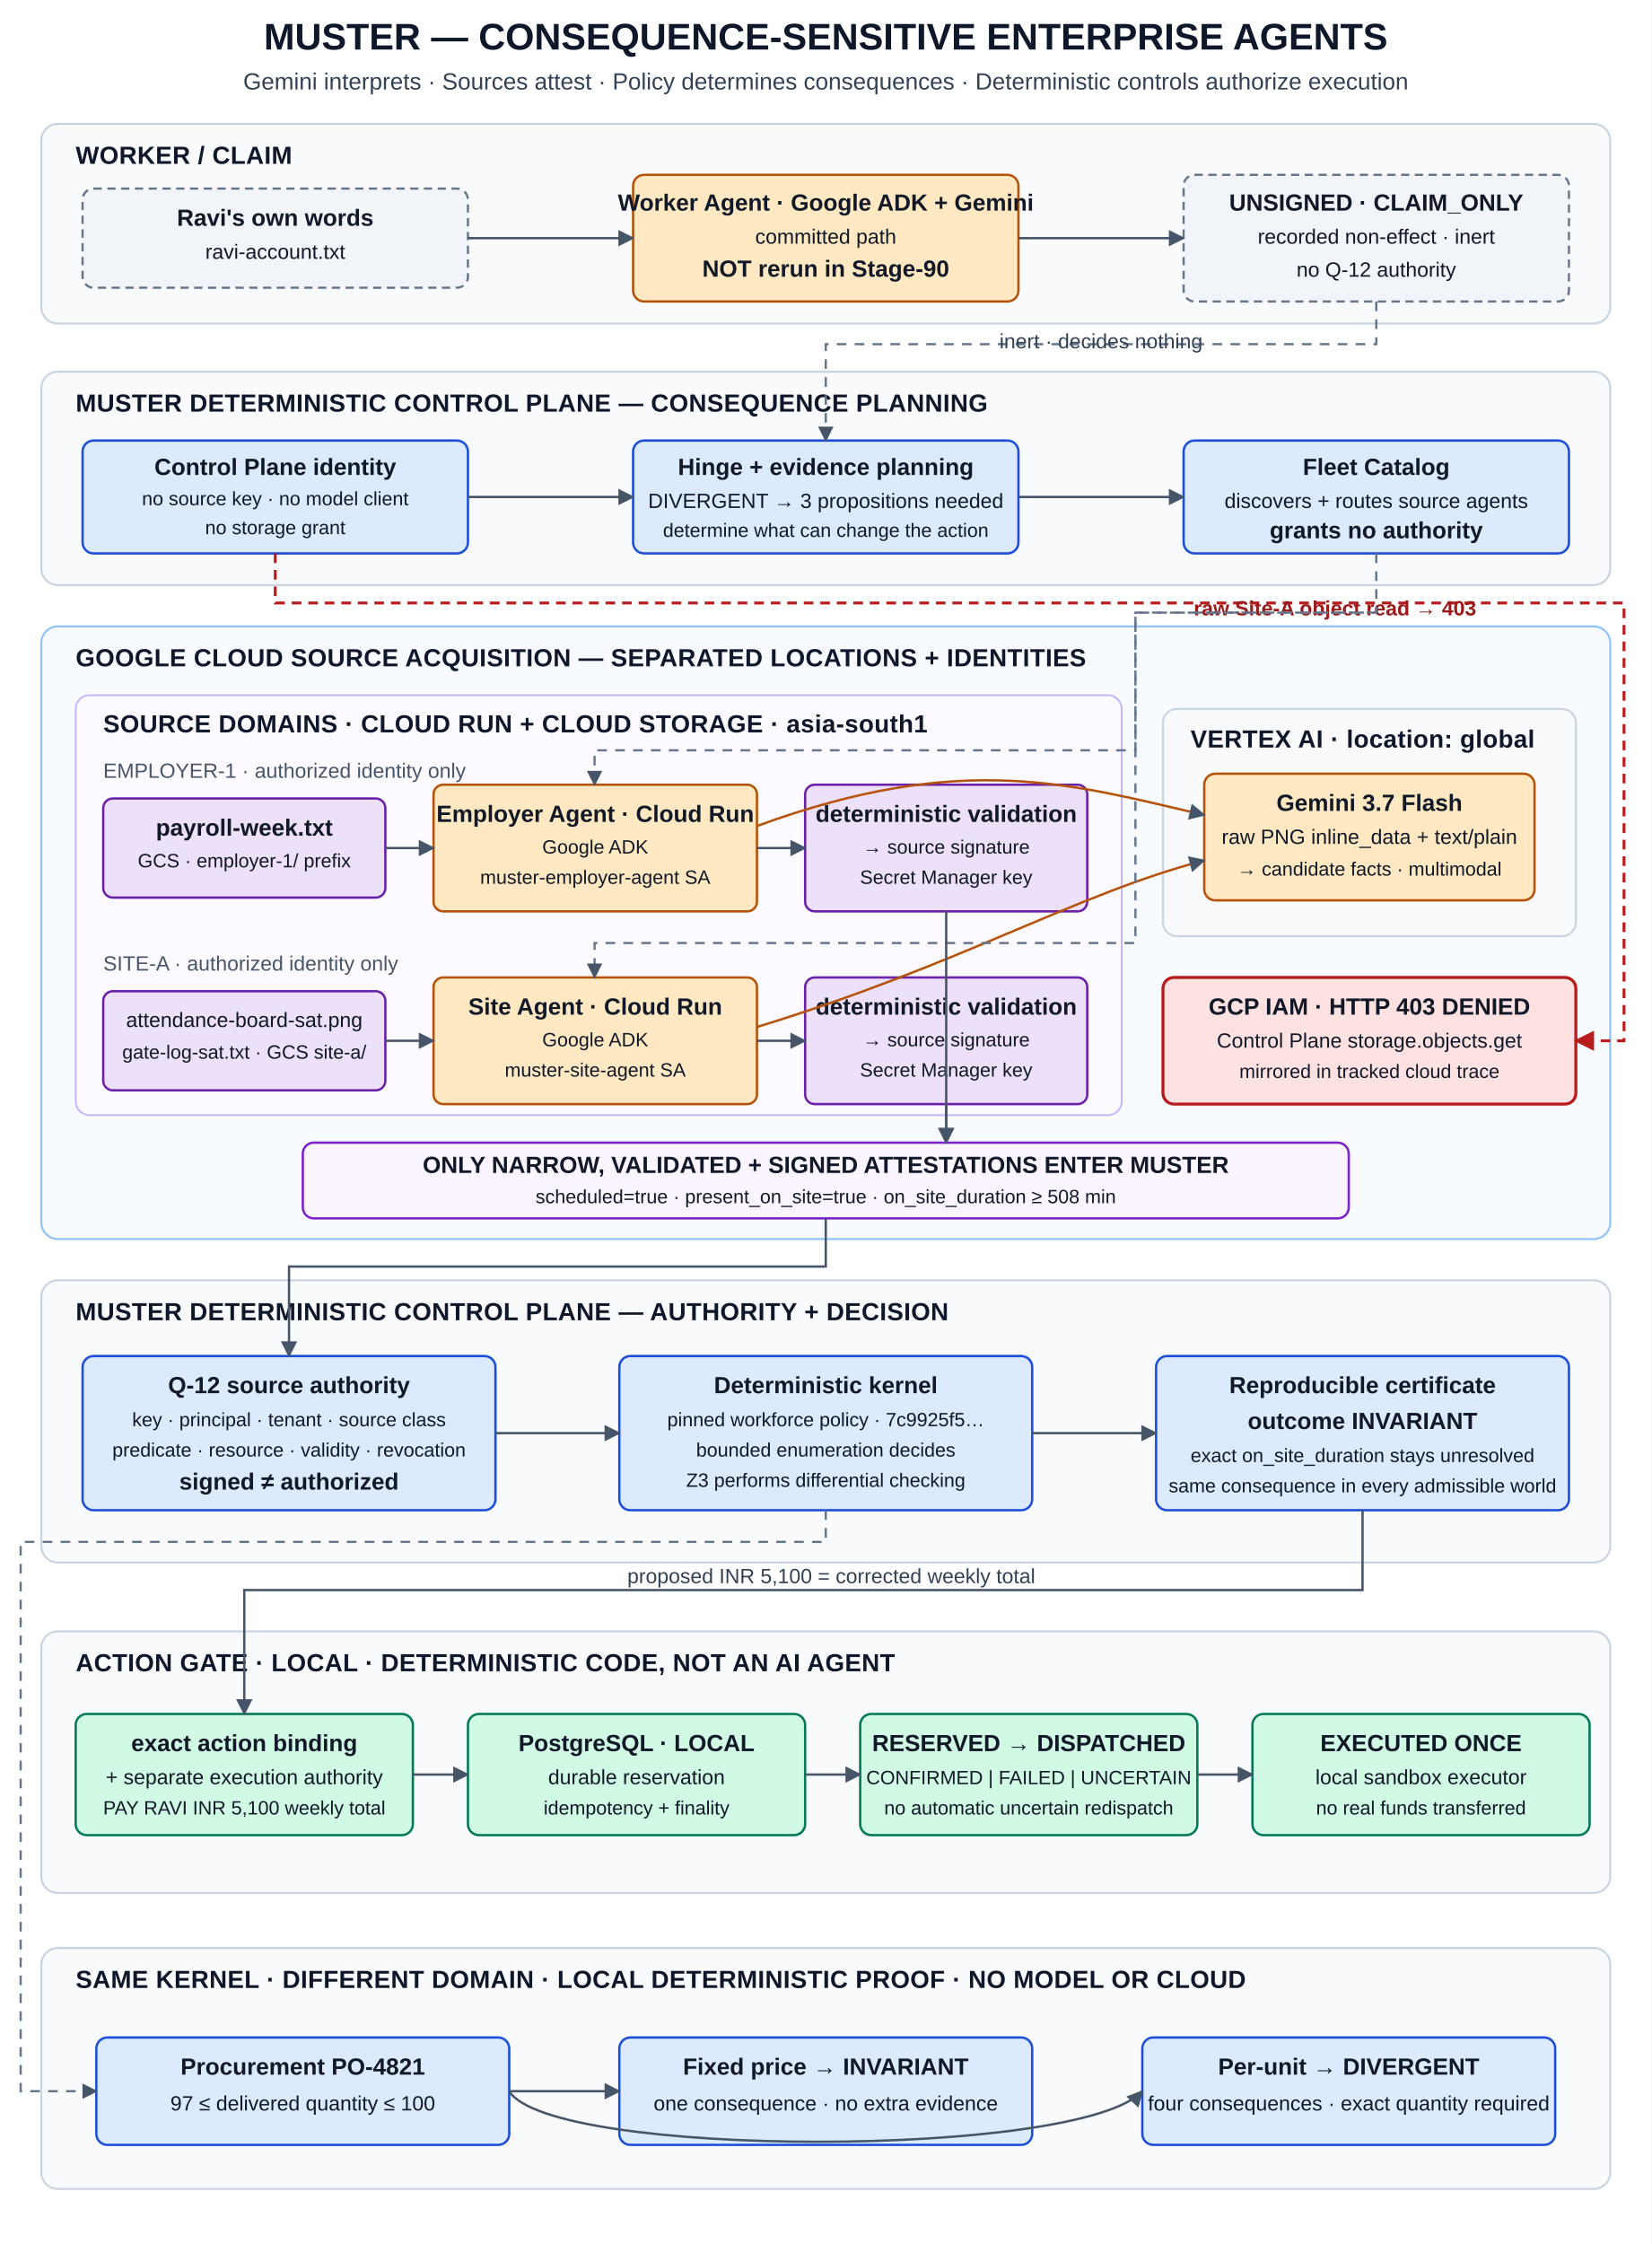
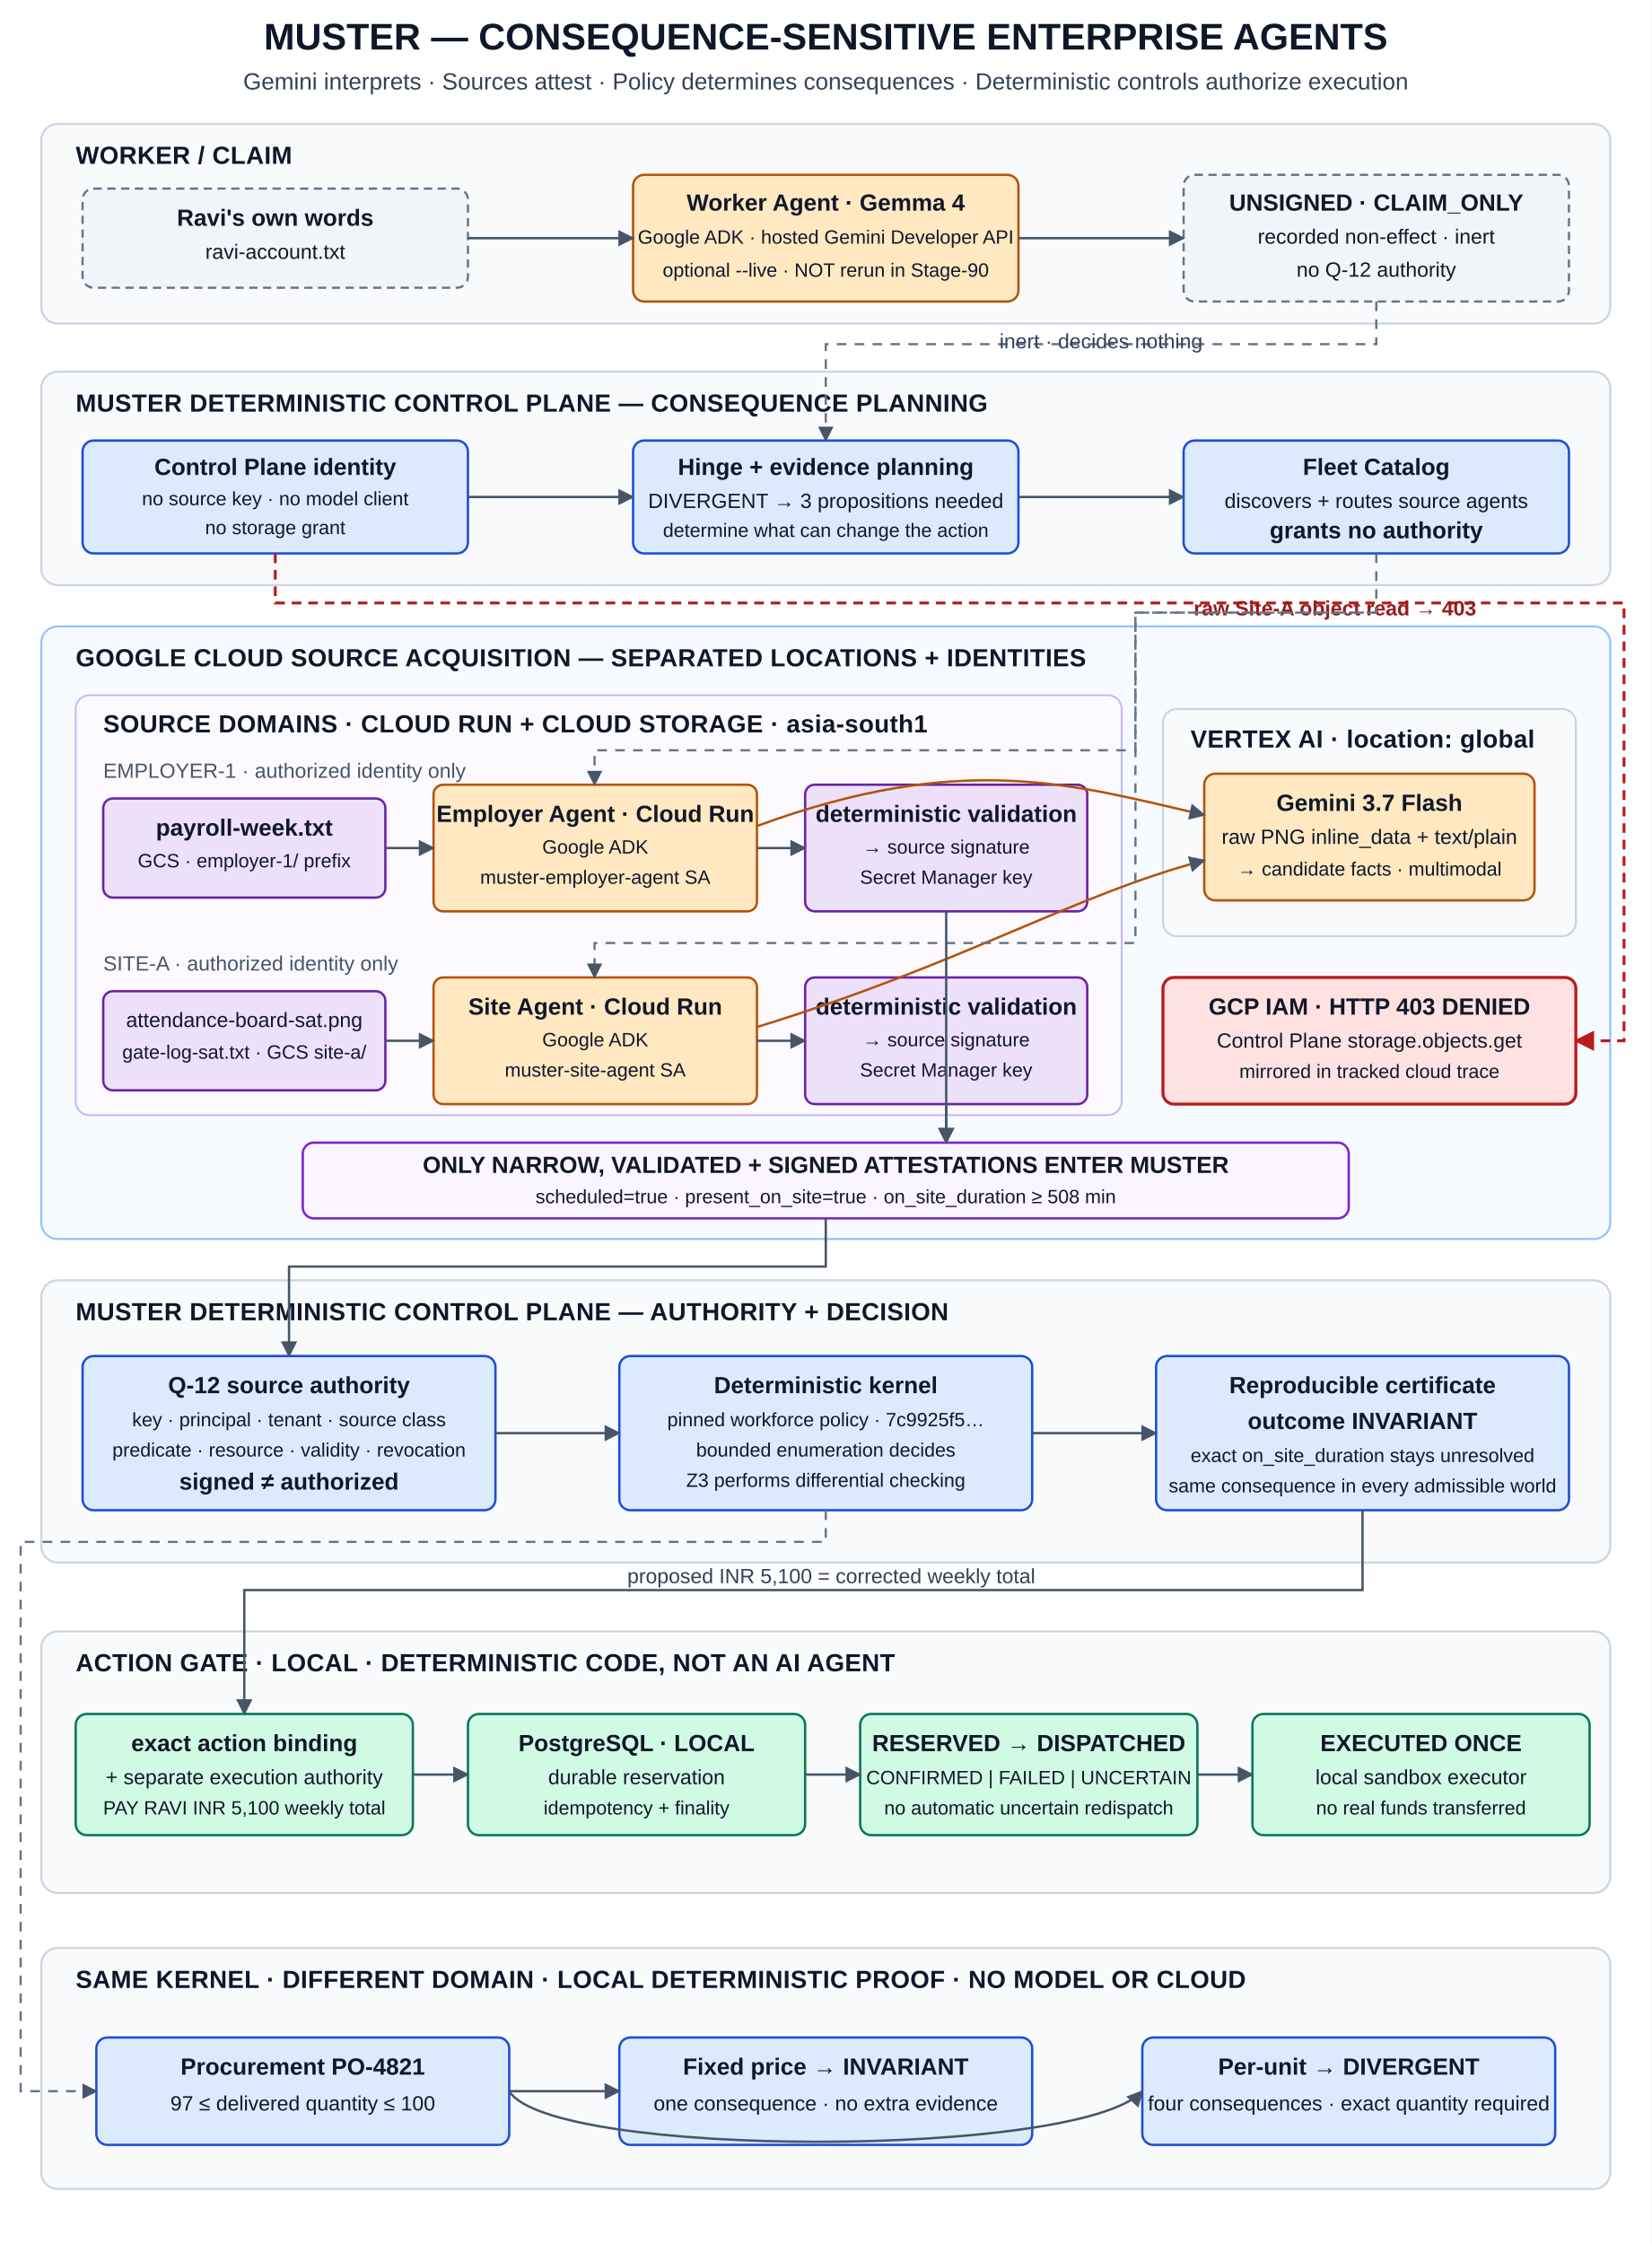
<svg xmlns="http://www.w3.org/2000/svg" viewBox="0 0 1200 1630" role="img" aria-labelledby="title description">
  <defs>
    <marker id="arrow" viewBox="0 0 10 10" refX="9" refY="5" markerWidth="7" markerHeight="7" orient="auto-start-reverse">
      <path d="M 0 0 L 10 5 L 0 10 z" fill="#475569" />
    </marker>
    <marker id="arrow-red" viewBox="0 0 10 10" refX="9" refY="5" markerWidth="7" markerHeight="7" orient="auto-start-reverse">
      <path d="M 0 0 L 10 5 L 0 10 z" fill="#B91C1C" />
    </marker>
    <style>
      .canvas { fill: #FFFFFF; }
      .panel { fill: #F8FAFC; stroke: #CBD5E1; stroke-width: 1.5; }
      .panel-cloud { fill: #F7FAFF; stroke: #93C5FD; stroke-width: 1.5; }
      .panel-source { fill: #FCFAFF; stroke: #C4B5FD; stroke-width: 1.3; }
      .node-ai { fill: #FFE8C2; stroke: #B45309; stroke-width: 1.7; }
      .node-source { fill: #EDE0FB; stroke: #6B21A8; stroke-width: 1.7; }
      .node-control { fill: #DCEAFE; stroke: #1D4ED8; stroke-width: 1.7; }
      .node-deny { fill: #FEE2E2; stroke: #B91C1C; stroke-width: 2.2; }
      .node-exec { fill: #D1FAE5; stroke: #047857; stroke-width: 1.7; }
      .node-inert { fill: #F1F5F9; stroke: #64748B; stroke-width: 1.6; stroke-dasharray: 6 4; }
      .attestation { fill: #FAF5FF; stroke: #7E22CE; stroke-width: 1.7; }
      .connector { fill: none; stroke: #475569; stroke-width: 1.7; marker-end: url(#arrow); }
      .connector-dashed { fill: none; stroke: #64748B; stroke-width: 1.6; stroke-dasharray: 7 6; marker-end: url(#arrow); }
      .connector-ai { fill: none; stroke: #B45309; stroke-width: 1.7; marker-end: url(#arrow); }
      .connector-deny { fill: none; stroke: #B91C1C; stroke-width: 2.1; stroke-dasharray: 7 5; marker-end: url(#arrow-red); }
      .title { font: 600 27px Arial, Helvetica, sans-serif; fill: #0F172A; }
      .subtitle { font: 400 17px Arial, Helvetica, sans-serif; fill: #334155; }
      .panel-title { font: 600 18px Arial, Helvetica, sans-serif; fill: #0F172A; letter-spacing: .25px; }
      .panel-note { font: 400 15px Arial, Helvetica, sans-serif; fill: #475569; }
      .node-title { font: 600 17px Arial, Helvetica, sans-serif; fill: #111827; }
      .node-text { font: 400 15px Arial, Helvetica, sans-serif; fill: #111827; }
      .node-small { font: 400 14px Arial, Helvetica, sans-serif; fill: #111827; }
      .edge-label { font: 500 15px Arial, Helvetica, sans-serif; fill: #334155; }
      .edge-label-red { font: 600 15px Arial, Helvetica, sans-serif; fill: #991B1B; }
    </style>
  </defs>
  <rect class="canvas" width="1200" height="1630" />
  <text class="title" x="600" y="36" text-anchor="middle">MUSTER — CONSEQUENCE-SENSITIVE ENTERPRISE AGENTS</text>
  <text class="subtitle" x="600" y="65" text-anchor="middle">Gemini interprets · Sources attest · Policy determines consequences · Deterministic controls authorize execution</text>
  <rect class="panel" x="30" y="90" width="1140" height="145" rx="12" />
  <text class="panel-title" x="55" y="119">WORKER / CLAIM</text>
  <rect class="node-inert" x="60" y="137" width="280" height="72" rx="8" />
  <text class="node-title" x="200" y="164" text-anchor="middle">Ravi's own words</text>
  <text class="node-text" x="200" y="188" text-anchor="middle">ravi-account.txt</text>
  <rect class="node-ai" x="460" y="127" width="280" height="92" rx="8" />
-   <text class="node-title" x="600" y="153" text-anchor="middle">Worker Agent · Google ADK + Gemini</text>
-   <text class="node-text" x="600" y="177" text-anchor="middle">committed path</text>
-   <text class="node-title" x="600" y="201" text-anchor="middle">NOT rerun in Stage-90</text>
+   <text class="node-title" x="600" y="153" text-anchor="middle">Worker Agent · Gemma 4</text>
+   <text class="node-small" x="600" y="177" text-anchor="middle">Google ADK · hosted Gemini Developer API</text>
+   <text class="node-small" x="600" y="201" text-anchor="middle">optional --live · NOT rerun in Stage-90</text>
  <rect class="node-inert" x="860" y="127" width="280" height="92" rx="8" />
  <text class="node-title" x="1000" y="153" text-anchor="middle">UNSIGNED · CLAIM_ONLY</text>
  <text class="node-text" x="1000" y="177" text-anchor="middle">recorded non-effect · inert</text>
  <text class="node-text" x="1000" y="201" text-anchor="middle">no Q-12 authority</text>
  <path class="connector" d="M340 173 H460" />
  <path class="connector" d="M740 173 H860" />
  <rect class="panel" x="30" y="270" width="1140" height="155" rx="12" />
  <text class="panel-title" x="55" y="299">MUSTER DETERMINISTIC CONTROL PLANE — CONSEQUENCE PLANNING</text>
  <rect class="node-control" x="60" y="320" width="280" height="82" rx="8" />
  <text class="node-title" x="200" y="345" text-anchor="middle">Control Plane identity</text>
  <text class="node-small" x="200" y="367" text-anchor="middle">no source key · no model client</text>
  <text class="node-small" x="200" y="388" text-anchor="middle">no storage grant</text>
  <rect class="node-control" x="460" y="320" width="280" height="82" rx="8" />
  <text class="node-title" x="600" y="345" text-anchor="middle">Hinge + evidence planning</text>
  <text class="node-text" x="600" y="369" text-anchor="middle">DIVERGENT → 3 propositions needed</text>
  <text class="node-small" x="600" y="390" text-anchor="middle">determine what can change the action</text>
  <rect class="node-control" x="860" y="320" width="280" height="82" rx="8" />
  <text class="node-title" x="1000" y="345" text-anchor="middle">Fleet Catalog</text>
  <text class="node-text" x="1000" y="369" text-anchor="middle">discovers + routes source agents</text>
  <text class="node-title" x="1000" y="391" text-anchor="middle">grants no authority</text>
  <path class="connector" d="M340 361 H460" />
  <path class="connector" d="M740 361 H860" />
  <path class="connector-dashed" d="M1000 219 V250 H600 V320" />
  <text class="edge-label" x="800" y="253" text-anchor="middle">inert · decides nothing</text>
  <rect class="panel-cloud" x="30" y="455" width="1140" height="445" rx="12" />
  <text class="panel-title" x="55" y="484">GOOGLE CLOUD SOURCE ACQUISITION — SEPARATED LOCATIONS + IDENTITIES</text>
  <rect class="panel-source" x="55" y="505" width="760" height="305" rx="10" />
  <text class="panel-title" x="75" y="532">SOURCE DOMAINS · CLOUD RUN + CLOUD STORAGE · asia-south1</text>
  <text class="panel-note" x="75" y="565">EMPLOYER-1 · authorized identity only</text>
  <rect class="node-source" x="75" y="580" width="205" height="72" rx="7" />
  <text class="node-title" x="177.5" y="607" text-anchor="middle">payroll-week.txt</text>
  <text class="node-small" x="177.5" y="630" text-anchor="middle">GCS · employer-1/ prefix</text>
  <rect class="node-ai" x="315" y="570" width="235" height="92" rx="7" />
  <text class="node-title" x="432.5" y="597" text-anchor="middle">Employer Agent · Cloud Run</text>
  <text class="node-small" x="432.5" y="620" text-anchor="middle">Google ADK</text>
  <text class="node-small" x="432.5" y="642" text-anchor="middle">muster-employer-agent SA</text>
  <rect class="node-source" x="585" y="570" width="205" height="92" rx="7" />
  <text class="node-title" x="687.5" y="597" text-anchor="middle">deterministic validation</text>
  <text class="node-small" x="687.5" y="620" text-anchor="middle">→ source signature</text>
  <text class="node-small" x="687.5" y="642" text-anchor="middle">Secret Manager key</text>
  <path class="connector" d="M280 616 H315" />
  <path class="connector" d="M550 616 H585" />
  <text class="panel-note" x="75" y="705">SITE-A · authorized identity only</text>
  <rect class="node-source" x="75" y="720" width="205" height="72" rx="7" />
  <text class="node-text" x="177.5" y="746" text-anchor="middle">attendance-board-sat.png</text>
  <text class="node-small" x="177.5" y="769" text-anchor="middle">gate-log-sat.txt · GCS site-a/</text>
  <rect class="node-ai" x="315" y="710" width="235" height="92" rx="7" />
  <text class="node-title" x="432.5" y="737" text-anchor="middle">Site Agent · Cloud Run</text>
  <text class="node-small" x="432.5" y="760" text-anchor="middle">Google ADK</text>
  <text class="node-small" x="432.5" y="782" text-anchor="middle">muster-site-agent SA</text>
  <rect class="node-source" x="585" y="710" width="205" height="92" rx="7" />
  <text class="node-title" x="687.5" y="737" text-anchor="middle">deterministic validation</text>
  <text class="node-small" x="687.5" y="760" text-anchor="middle">→ source signature</text>
  <text class="node-small" x="687.5" y="782" text-anchor="middle">Secret Manager key</text>
  <path class="connector" d="M280 756 H315" />
  <path class="connector" d="M550 756 H585" />
  <rect class="panel" x="845" y="515" width="300" height="165" rx="10" />
  <text class="panel-title" x="865" y="543">VERTEX AI · location: global</text>
  <rect class="node-ai" x="875" y="562" width="240" height="92" rx="8" />
  <text class="node-title" x="995" y="589" text-anchor="middle">Gemini 3.7 Flash</text>
  <text class="node-text" x="995" y="613" text-anchor="middle">raw PNG inline_data + text/plain</text>
  <text class="node-small" x="995" y="636" text-anchor="middle">→ candidate facts · multimodal</text>
  <path class="connector-ai" d="M550 600 C700 545 780 570 875 592" />
  <path class="connector-ai" d="M550 746 C700 700 780 650 875 625" />
  <rect class="node-deny" x="845" y="710" width="300" height="92" rx="8" />
  <text class="node-title" x="995" y="737" text-anchor="middle">GCP IAM · HTTP 403 DENIED</text>
  <text class="node-text" x="995" y="761" text-anchor="middle">Control Plane storage.objects.get</text>
  <text class="node-small" x="995" y="783" text-anchor="middle">mirrored in tracked cloud trace</text>
  <path class="connector-deny" d="M200 402 V438 H1180 V756 H1145" />
  <text class="edge-label-red" x="970" y="447" text-anchor="middle">raw Site-A object read → 403</text>
  <path class="connector-dashed" d="M1000 402 V445 H825 V545 H432 V570" />
  <path class="connector-dashed" d="M1000 445 H825 V685 H432 V710" />
  <rect class="attestation" x="220" y="830" width="760" height="55" rx="8" />
  <text class="node-title" x="600" y="852" text-anchor="middle">ONLY NARROW, VALIDATED + SIGNED ATTESTATIONS ENTER MUSTER</text>
  <text class="node-small" x="600" y="874" text-anchor="middle">scheduled=true · present_on_site=true · on_site_duration ≥ 508 min</text>
  <path class="connector" d="M687.5 662 V830" />
  <path class="connector" d="M687.5 802 V830" />
  <rect class="panel" x="30" y="930" width="1140" height="205" rx="12" />
  <text class="panel-title" x="55" y="959">MUSTER DETERMINISTIC CONTROL PLANE — AUTHORITY + DECISION</text>
  <rect class="node-control" x="60" y="985" width="300" height="112" rx="8" />
  <text class="node-title" x="210" y="1012" text-anchor="middle">Q-12 source authority</text>
  <text class="node-small" x="210" y="1036" text-anchor="middle">key · principal · tenant · source class</text>
  <text class="node-small" x="210" y="1058" text-anchor="middle">predicate · resource · validity · revocation</text>
  <text class="node-title" x="210" y="1082" text-anchor="middle">signed ≠ authorized</text>
  <rect class="node-control" x="450" y="985" width="300" height="112" rx="8" />
  <text class="node-title" x="600" y="1012" text-anchor="middle">Deterministic kernel</text>
  <text class="node-small" x="600" y="1036" text-anchor="middle">pinned workforce policy · 7c9925f5…</text>
  <text class="node-small" x="600" y="1058" text-anchor="middle">bounded enumeration decides</text>
  <text class="node-small" x="600" y="1080" text-anchor="middle">Z3 performs differential checking</text>
  <rect class="node-control" x="840" y="985" width="300" height="112" rx="8" />
  <text class="node-title" x="990" y="1012" text-anchor="middle">Reproducible certificate</text>
  <text class="node-title" x="990" y="1038" text-anchor="middle">outcome INVARIANT</text>
  <text class="node-small" x="990" y="1062" text-anchor="middle">exact on_site_duration stays unresolved</text>
  <text class="node-small" x="990" y="1084" text-anchor="middle">same consequence in every admissible world</text>
  <path class="connector" d="M600 885 V920 H210 V985" />
  <path class="connector" d="M360 1041 H450" />
  <path class="connector" d="M750 1041 H840" />
  <rect class="panel" x="30" y="1185" width="1140" height="190" rx="12" />
  <text class="panel-title" x="55" y="1214">ACTION GATE · LOCAL · DETERMINISTIC CODE, NOT AN AI AGENT</text>
  <rect class="node-exec" x="55" y="1245" width="245" height="88" rx="8" />
  <text class="node-title" x="177.5" y="1272" text-anchor="middle">exact action binding</text>
  <text class="node-text" x="177.5" y="1296" text-anchor="middle">+ separate execution authority</text>
  <text class="node-small" x="177.5" y="1318" text-anchor="middle">PAY RAVI INR 5,100 weekly total</text>
  <rect class="node-exec" x="340" y="1245" width="245" height="88" rx="8" />
  <text class="node-title" x="462.5" y="1272" text-anchor="middle">PostgreSQL · LOCAL</text>
  <text class="node-text" x="462.5" y="1296" text-anchor="middle">durable reservation</text>
  <text class="node-small" x="462.5" y="1318" text-anchor="middle">idempotency + finality</text>
  <rect class="node-exec" x="625" y="1245" width="245" height="88" rx="8" />
  <text class="node-title" x="747.5" y="1272" text-anchor="middle">RESERVED → DISPATCHED</text>
  <text class="node-small" x="747.5" y="1296" text-anchor="middle">CONFIRMED | FAILED | UNCERTAIN</text>
  <text class="node-small" x="747.5" y="1318" text-anchor="middle">no automatic uncertain redispatch</text>
  <rect class="node-exec" x="910" y="1245" width="245" height="88" rx="8" />
  <text class="node-title" x="1032.5" y="1272" text-anchor="middle">EXECUTED ONCE</text>
  <text class="node-text" x="1032.5" y="1296" text-anchor="middle">local sandbox executor</text>
  <text class="node-small" x="1032.5" y="1318" text-anchor="middle">no real funds transferred</text>
  <path class="connector" d="M990 1097 V1155 H177.5 V1245" />
  <text class="edge-label" x="604" y="1150" text-anchor="middle">proposed INR 5,100 = corrected weekly total</text>
  <path class="connector" d="M300 1289 H340" />
  <path class="connector" d="M585 1289 H625" />
  <path class="connector" d="M870 1289 H910" />
  <rect class="panel" x="30" y="1415" width="1140" height="175" rx="12" />
  <text class="panel-title" x="55" y="1444">SAME KERNEL · DIFFERENT DOMAIN · LOCAL DETERMINISTIC PROOF · NO MODEL OR CLOUD</text>
  <rect class="node-control" x="70" y="1480" width="300" height="78" rx="8" />
  <text class="node-title" x="220" y="1507" text-anchor="middle">Procurement PO-4821</text>
  <text class="node-text" x="220" y="1533" text-anchor="middle">97 ≤ delivered quantity ≤ 100</text>
  <rect class="node-control" x="450" y="1480" width="300" height="78" rx="8" />
  <text class="node-title" x="600" y="1507" text-anchor="middle">Fixed price → INVARIANT</text>
  <text class="node-text" x="600" y="1533" text-anchor="middle">one consequence · no extra evidence</text>
  <rect class="node-control" x="830" y="1480" width="300" height="78" rx="8" />
  <text class="node-title" x="980" y="1507" text-anchor="middle">Per-unit → DIVERGENT</text>
  <text class="node-text" x="980" y="1533" text-anchor="middle">four consequences · exact quantity required</text>
  <path class="connector" d="M370 1519 H450" />
  <path class="connector" d="M370 1519 C400 1568 785 1568 830 1519" />
  <path class="connector-dashed" d="M600 1097 V1120 H15 V1519 H70" />
</svg>
